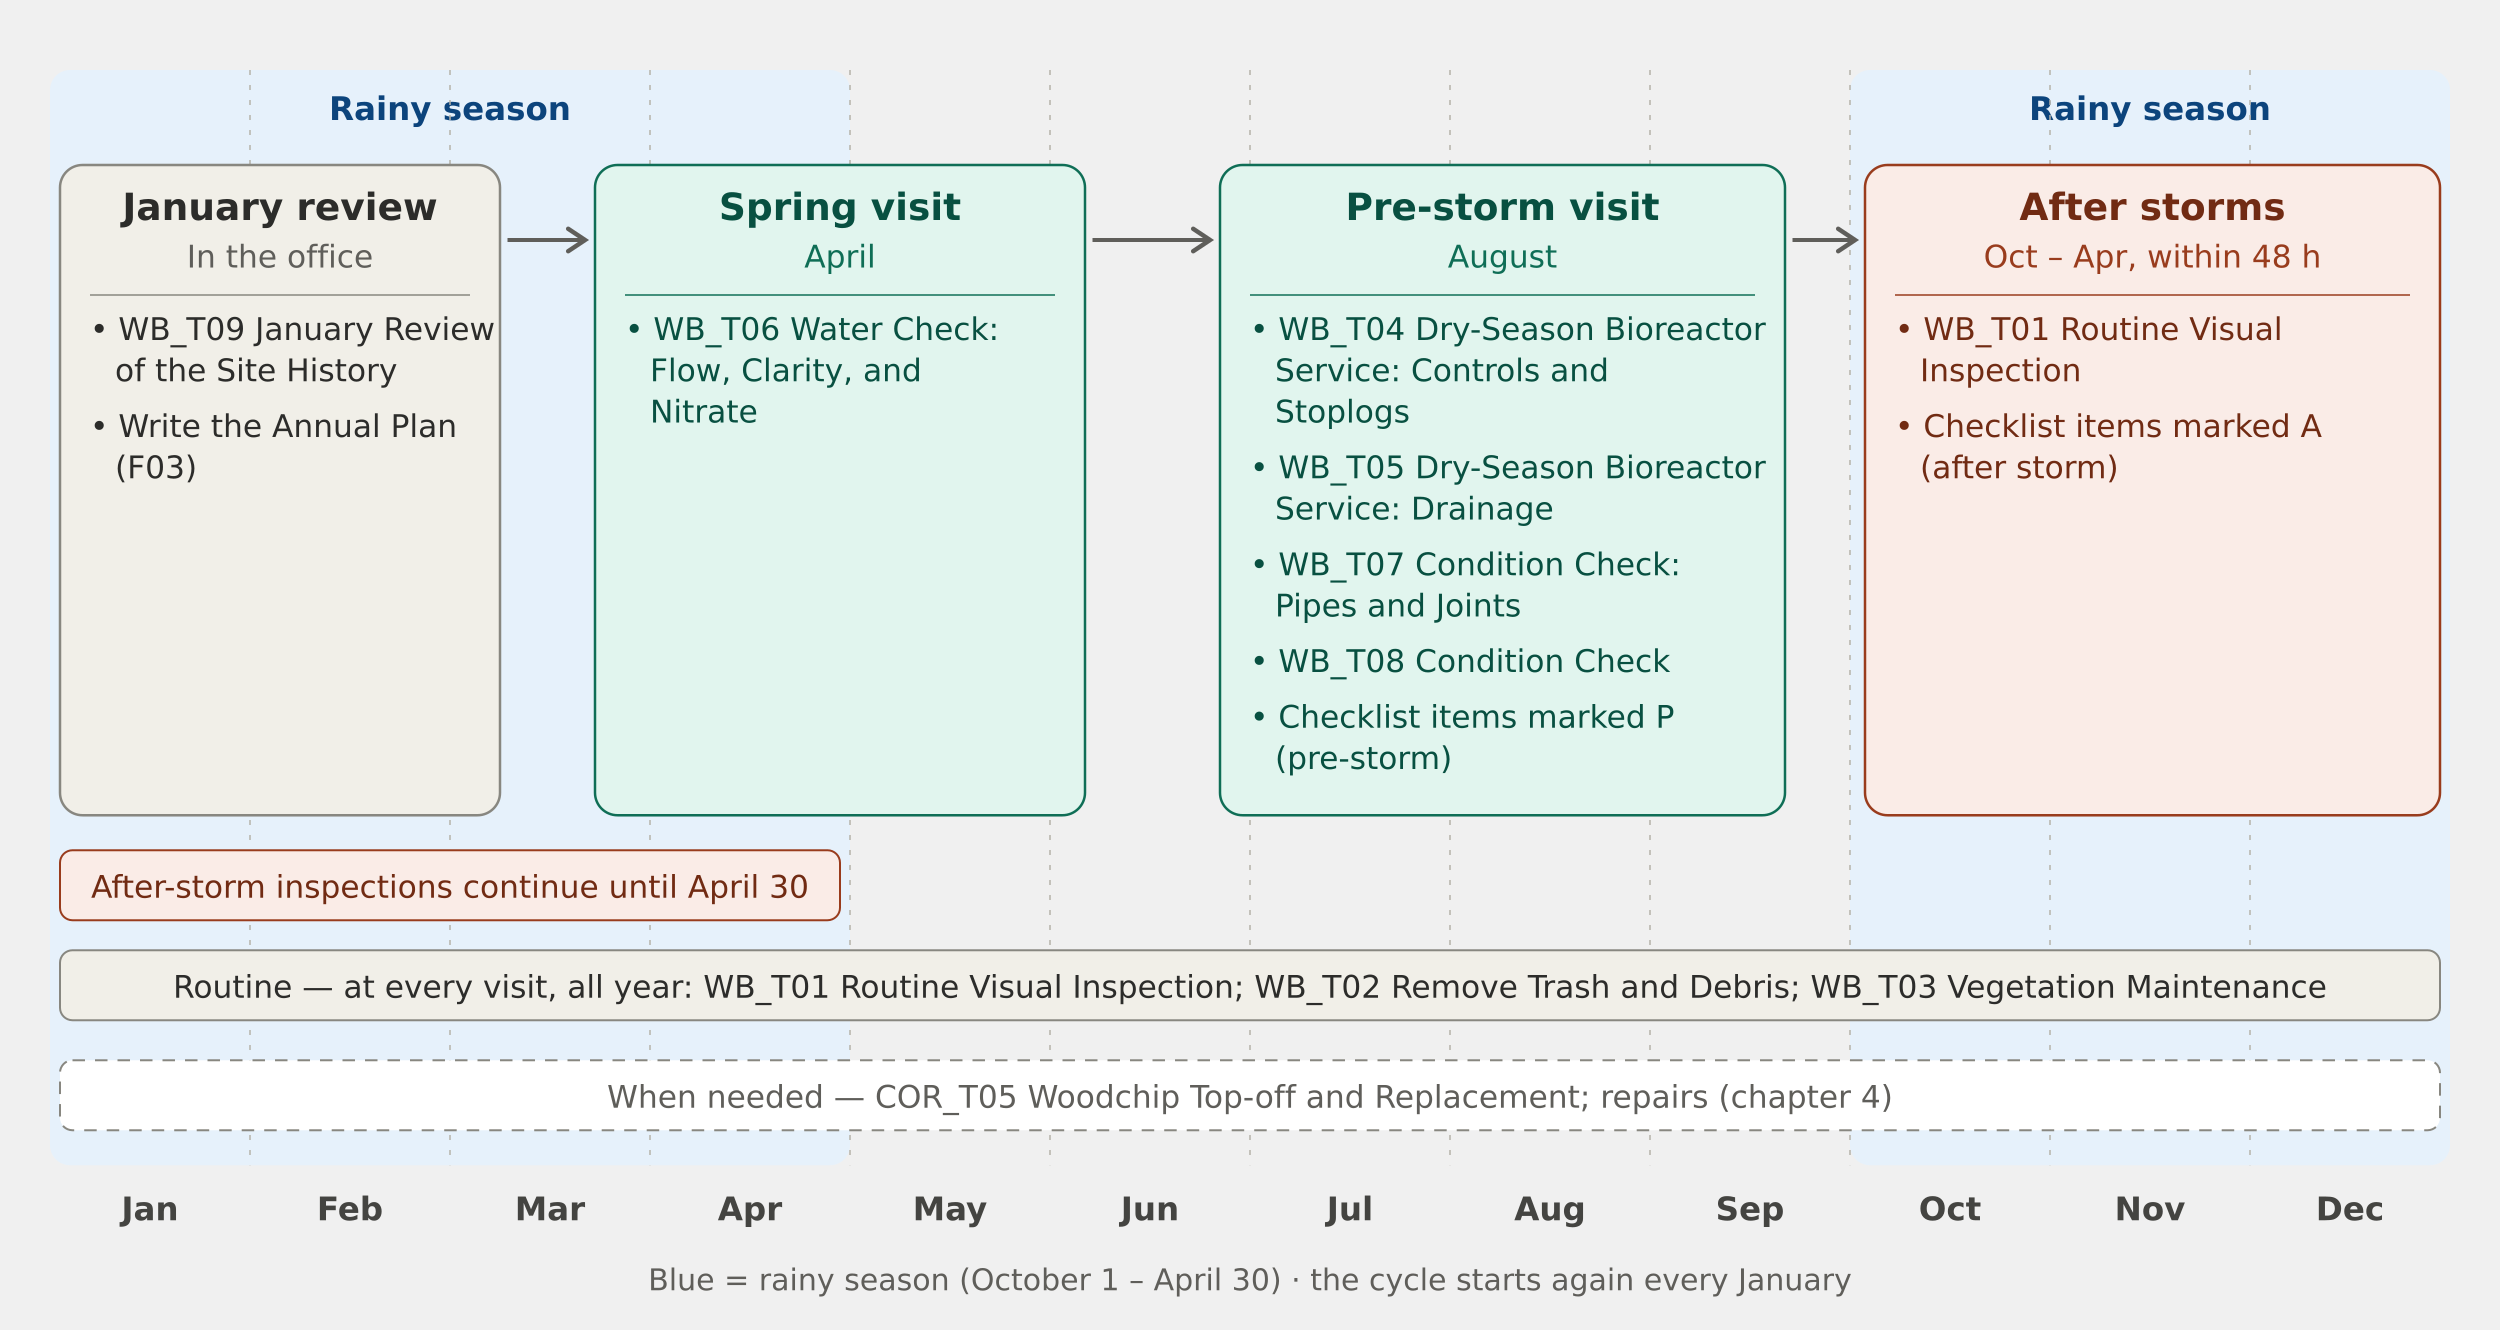
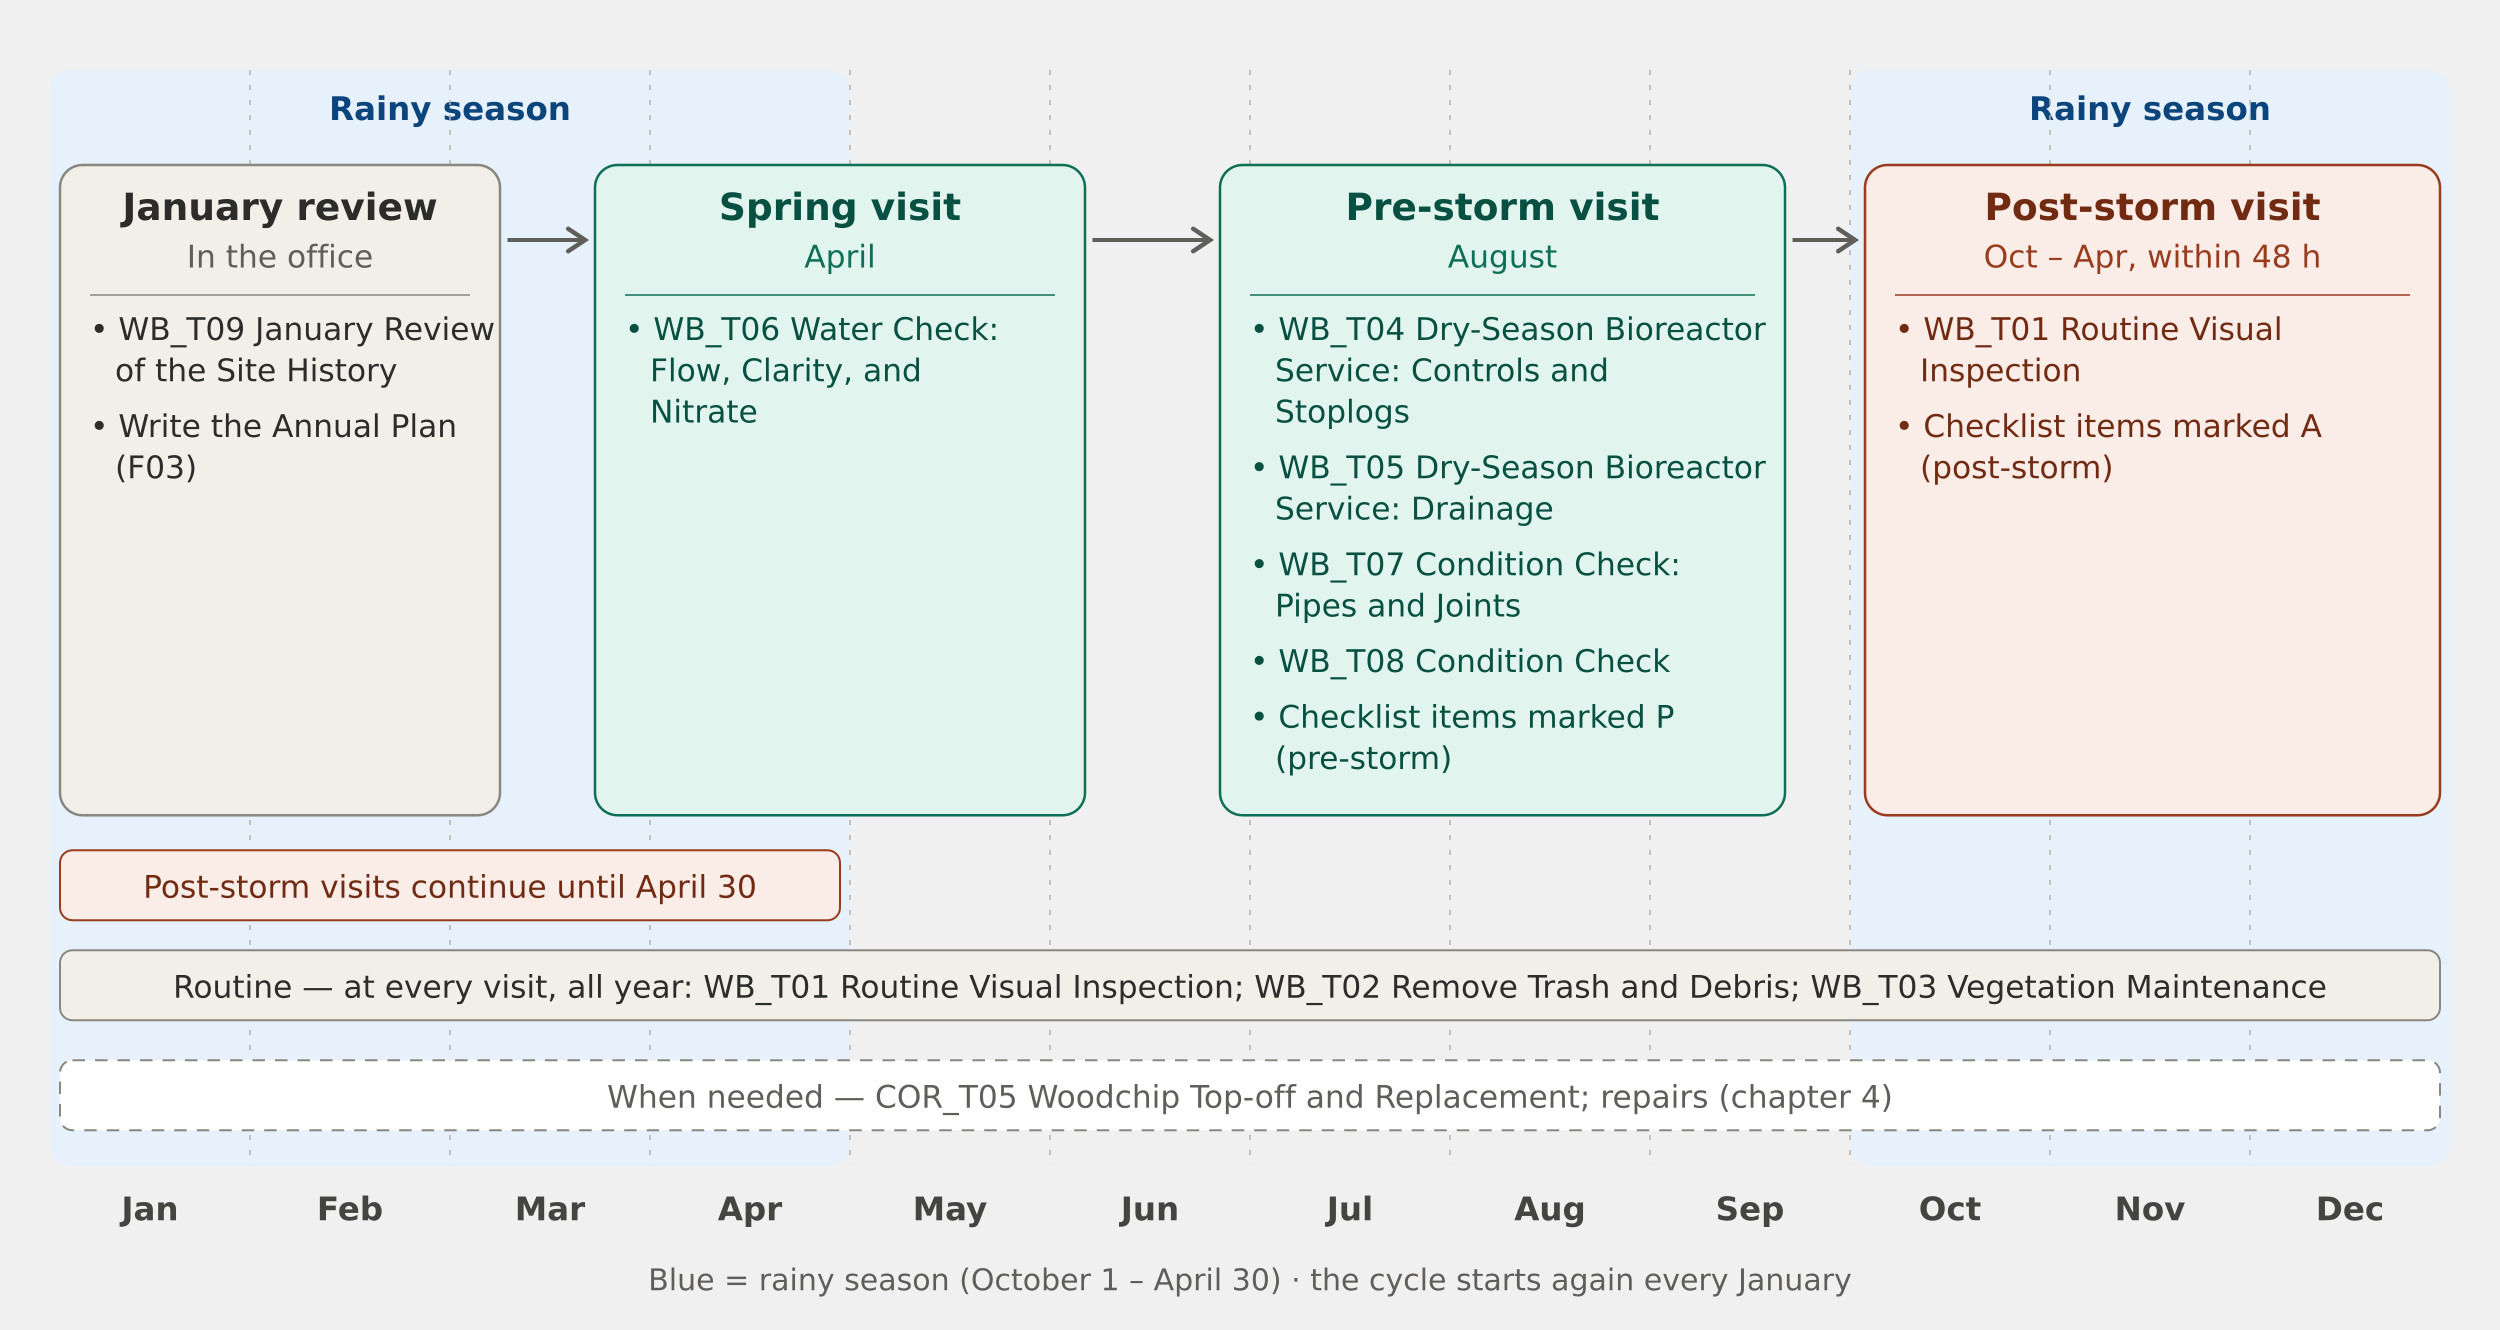
<svg xmlns="http://www.w3.org/2000/svg" viewBox="0 0 1000 532" width="1000" height="532">
  <defs>
    <marker id="ar" viewBox="0 0 10 10" refX="8" refY="5" markerWidth="7" markerHeight="7" orient="auto">
      <path d="M2 1L8 5L2 9" fill="none" stroke="#5F5E5A" stroke-width="1.6" stroke-linecap="round" />
    </marker>
  </defs>
  <rect x="20" y="28" width="320.0" height="438.1" rx="8" fill="#E6F1FB" />
  <rect x="740.0" y="28" width="240.0" height="438.1" rx="8" fill="#E6F1FB" />
  <text x="180.0" y="48.0" font-family="Public Sans, DejaVu Sans, Arial, sans-serif" font-size="13" font-weight="600" fill="#0C447C" text-anchor="middle">Rainy season</text>
  <text x="860.0" y="48.0" font-family="Public Sans, DejaVu Sans, Arial, sans-serif" font-size="13" font-weight="600" fill="#0C447C" text-anchor="middle">Rainy season</text>
  <line x1="100.0" y1="28" x2="100.0" y2="466.1" stroke="#B4B2A9" stroke-width="0.6" stroke-dasharray="2 4" />
  <line x1="180.0" y1="28" x2="180.0" y2="466.1" stroke="#B4B2A9" stroke-width="0.6" stroke-dasharray="2 4" />
  <line x1="260.0" y1="28" x2="260.0" y2="466.1" stroke="#B4B2A9" stroke-width="0.6" stroke-dasharray="2 4" />
  <line x1="340.0" y1="28" x2="340.0" y2="466.1" stroke="#B4B2A9" stroke-width="0.6" stroke-dasharray="2 4" />
  <line x1="420.0" y1="28" x2="420.0" y2="466.1" stroke="#B4B2A9" stroke-width="0.6" stroke-dasharray="2 4" />
  <line x1="500.0" y1="28" x2="500.0" y2="466.1" stroke="#B4B2A9" stroke-width="0.6" stroke-dasharray="2 4" />
  <line x1="580.0" y1="28" x2="580.0" y2="466.1" stroke="#B4B2A9" stroke-width="0.6" stroke-dasharray="2 4" />
  <line x1="660.0" y1="28" x2="660.0" y2="466.1" stroke="#B4B2A9" stroke-width="0.6" stroke-dasharray="2 4" />
  <line x1="740.0" y1="28" x2="740.0" y2="466.1" stroke="#B4B2A9" stroke-width="0.6" stroke-dasharray="2 4" />
  <line x1="820.0" y1="28" x2="820.0" y2="466.1" stroke="#B4B2A9" stroke-width="0.6" stroke-dasharray="2 4" />
  <line x1="900.0" y1="28" x2="900.0" y2="466.1" stroke="#B4B2A9" stroke-width="0.6" stroke-dasharray="2 4" />
  <rect x="24" y="66" width="176" height="260.1" rx="9" fill="#F1EFE8" stroke="#888780" stroke-width="1" />
  <text x="112.0" y="88.0" font-family="Public Sans, DejaVu Sans, Arial, sans-serif" font-size="15" font-weight="700" fill="#2C2C2A" text-anchor="middle">January review</text>
  <text x="112.0" y="107.0" font-family="Public Sans, DejaVu Sans, Arial, sans-serif" font-size="12.5" font-weight="400" fill="#5F5E5A" text-anchor="middle">In the office</text>
  <line x1="36" y1="118" x2="188" y2="118" stroke="#888780" stroke-width="0.6" />
  <text x="36.0" y="136.0" font-family="Public Sans, DejaVu Sans, Arial, sans-serif" font-size="12.5" font-weight="400" fill="#2C2C2A" text-anchor="start">• WB_T09 January Review</text>
  <text x="46.0" y="152.5" font-family="Public Sans, DejaVu Sans, Arial, sans-serif" font-size="12.5" font-weight="400" fill="#2C2C2A" text-anchor="start">of the Site History</text>
  <text x="36.0" y="174.8" font-family="Public Sans, DejaVu Sans, Arial, sans-serif" font-size="12.5" font-weight="400" fill="#2C2C2A" text-anchor="start">• Write the Annual Plan</text>
  <text x="46.0" y="191.3" font-family="Public Sans, DejaVu Sans, Arial, sans-serif" font-size="12.5" font-weight="400" fill="#2C2C2A" text-anchor="start">(F03)</text>
  <rect x="238" y="66" width="196" height="260.1" rx="9" fill="#E1F5EE" stroke="#0F6E56" stroke-width="1" />
  <text x="336.0" y="88.0" font-family="Public Sans, DejaVu Sans, Arial, sans-serif" font-size="15" font-weight="700" fill="#085041" text-anchor="middle">Spring visit</text>
  <text x="336.0" y="107.0" font-family="Public Sans, DejaVu Sans, Arial, sans-serif" font-size="12.5" font-weight="400" fill="#0F6E56" text-anchor="middle">April</text>
  <line x1="250" y1="118" x2="422" y2="118" stroke="#0F6E56" stroke-width="0.6" />
  <text x="250.0" y="136.0" font-family="Public Sans, DejaVu Sans, Arial, sans-serif" font-size="12.5" font-weight="400" fill="#085041" text-anchor="start">• WB_T06 Water Check:</text>
  <text x="260.0" y="152.5" font-family="Public Sans, DejaVu Sans, Arial, sans-serif" font-size="12.5" font-weight="400" fill="#085041" text-anchor="start">Flow, Clarity, and</text>
  <text x="260.0" y="169.0" font-family="Public Sans, DejaVu Sans, Arial, sans-serif" font-size="12.5" font-weight="400" fill="#085041" text-anchor="start">Nitrate</text>
  <rect x="488" y="66" width="226" height="260.1" rx="9" fill="#E1F5EE" stroke="#0F6E56" stroke-width="1" />
  <text x="601.0" y="88.0" font-family="Public Sans, DejaVu Sans, Arial, sans-serif" font-size="15" font-weight="700" fill="#085041" text-anchor="middle">Pre-storm visit</text>
  <text x="601.0" y="107.0" font-family="Public Sans, DejaVu Sans, Arial, sans-serif" font-size="12.5" font-weight="400" fill="#0F6E56" text-anchor="middle">August</text>
  <line x1="500" y1="118" x2="702" y2="118" stroke="#0F6E56" stroke-width="0.6" />
  <text x="500.0" y="136.0" font-family="Public Sans, DejaVu Sans, Arial, sans-serif" font-size="12.5" font-weight="400" fill="#085041" text-anchor="start">• WB_T04 Dry-Season Bioreactor</text>
  <text x="510.0" y="152.5" font-family="Public Sans, DejaVu Sans, Arial, sans-serif" font-size="12.5" font-weight="400" fill="#085041" text-anchor="start">Service: Controls and</text>
  <text x="510.0" y="169.0" font-family="Public Sans, DejaVu Sans, Arial, sans-serif" font-size="12.5" font-weight="400" fill="#085041" text-anchor="start">Stoplogs</text>
  <text x="500.0" y="191.3" font-family="Public Sans, DejaVu Sans, Arial, sans-serif" font-size="12.5" font-weight="400" fill="#085041" text-anchor="start">• WB_T05 Dry-Season Bioreactor</text>
  <text x="510.0" y="207.8" font-family="Public Sans, DejaVu Sans, Arial, sans-serif" font-size="12.5" font-weight="400" fill="#085041" text-anchor="start">Service: Drainage</text>
  <text x="500.0" y="230.1" font-family="Public Sans, DejaVu Sans, Arial, sans-serif" font-size="12.5" font-weight="400" fill="#085041" text-anchor="start">• WB_T07 Condition Check:</text>
  <text x="510.0" y="246.6" font-family="Public Sans, DejaVu Sans, Arial, sans-serif" font-size="12.5" font-weight="400" fill="#085041" text-anchor="start">Pipes and Joints</text>
  <text x="500.0" y="268.8" font-family="Public Sans, DejaVu Sans, Arial, sans-serif" font-size="12.5" font-weight="400" fill="#085041" text-anchor="start">• WB_T08 Condition Check</text>
  <text x="500.0" y="291.1" font-family="Public Sans, DejaVu Sans, Arial, sans-serif" font-size="12.5" font-weight="400" fill="#085041" text-anchor="start">• Checklist items marked P</text>
  <text x="510.0" y="307.6" font-family="Public Sans, DejaVu Sans, Arial, sans-serif" font-size="12.5" font-weight="400" fill="#085041" text-anchor="start">(pre-storm)</text>
  <rect x="746" y="66" width="230" height="260.1" rx="9" fill="#FAECE7" stroke="#993C1D" stroke-width="1" />
-   <text x="861.0" y="88.0" font-family="Public Sans, DejaVu Sans, Arial, sans-serif" font-size="15" font-weight="700" fill="#712B13" text-anchor="middle">After storms</text>
+   <text x="861.0" y="88.0" font-family="Public Sans, DejaVu Sans, Arial, sans-serif" font-size="15" font-weight="700" fill="#712B13" text-anchor="middle">Post-storm visit</text>
  <text x="861.0" y="107.0" font-family="Public Sans, DejaVu Sans, Arial, sans-serif" font-size="12.5" font-weight="400" fill="#993C1D" text-anchor="middle">Oct – Apr, within 48 h</text>
  <line x1="758" y1="118" x2="964" y2="118" stroke="#993C1D" stroke-width="0.6" />
  <text x="758.0" y="136.0" font-family="Public Sans, DejaVu Sans, Arial, sans-serif" font-size="12.5" font-weight="400" fill="#712B13" text-anchor="start">• WB_T01 Routine Visual</text>
  <text x="768.0" y="152.5" font-family="Public Sans, DejaVu Sans, Arial, sans-serif" font-size="12.5" font-weight="400" fill="#712B13" text-anchor="start">Inspection</text>
  <text x="758.0" y="174.8" font-family="Public Sans, DejaVu Sans, Arial, sans-serif" font-size="12.5" font-weight="400" fill="#712B13" text-anchor="start">• Checklist items marked A</text>
-   <text x="768.0" y="191.3" font-family="Public Sans, DejaVu Sans, Arial, sans-serif" font-size="12.5" font-weight="400" fill="#712B13" text-anchor="start">(after storm)</text>
+   <text x="768.0" y="191.3" font-family="Public Sans, DejaVu Sans, Arial, sans-serif" font-size="12.5" font-weight="400" fill="#712B13" text-anchor="start">(post-storm)</text>
  <line x1="203" y1="96" x2="234" y2="96" stroke="#5F5E5A" stroke-width="1.6" marker-end="url(#ar)" />
  <line x1="437" y1="96" x2="484" y2="96" stroke="#5F5E5A" stroke-width="1.6" marker-end="url(#ar)" />
  <line x1="717" y1="96" x2="742" y2="96" stroke="#5F5E5A" stroke-width="1.6" marker-end="url(#ar)" />
  <rect x="24" y="340.1" width="312.0" height="28" rx="5" fill="#FAECE7" stroke="#993C1D" stroke-width="0.8" />
-   <text x="180.0" y="359.1" font-family="Public Sans, DejaVu Sans, Arial, sans-serif" font-size="12.5" font-weight="400" fill="#712B13" text-anchor="middle">After-storm inspections continue until April 30</text>
+   <text x="180.0" y="359.1" font-family="Public Sans, DejaVu Sans, Arial, sans-serif" font-size="12.5" font-weight="400" fill="#712B13" text-anchor="middle">Post-storm visits continue until April 30</text>
  <rect x="24" y="380.1" width="952" height="28" rx="5" fill="#F1EFE8" stroke="#888780" stroke-width="0.8" />
  <text x="500.0" y="399.1" font-family="Public Sans, DejaVu Sans, Arial, sans-serif" font-size="12.5" font-weight="400" fill="#2C2C2A" text-anchor="middle">Routine — at every visit, all year: WB_T01 Routine Visual Inspection; WB_T02 Remove Trash and Debris; WB_T03 Vegetation Maintenance</text>
  <rect x="24" y="424.1" width="952" height="28" rx="5" fill="#FFFFFF" stroke="#888780" stroke-width="0.8" stroke-dasharray="5 4" />
  <text x="500.0" y="443.1" font-family="Public Sans, DejaVu Sans, Arial, sans-serif" font-size="12.5" font-weight="400" fill="#5F5E5A" text-anchor="middle">When needed — COR_T05 Woodchip Top-off and Replacement; repairs (chapter 4)</text>
  <text x="60.0" y="488.1" font-family="Public Sans, DejaVu Sans, Arial, sans-serif" font-size="13" font-weight="600" fill="#444441" text-anchor="middle">Jan</text>
  <text x="140.0" y="488.1" font-family="Public Sans, DejaVu Sans, Arial, sans-serif" font-size="13" font-weight="600" fill="#444441" text-anchor="middle">Feb</text>
  <text x="220.0" y="488.1" font-family="Public Sans, DejaVu Sans, Arial, sans-serif" font-size="13" font-weight="600" fill="#444441" text-anchor="middle">Mar</text>
  <text x="300.0" y="488.1" font-family="Public Sans, DejaVu Sans, Arial, sans-serif" font-size="13" font-weight="600" fill="#444441" text-anchor="middle">Apr</text>
  <text x="380.0" y="488.1" font-family="Public Sans, DejaVu Sans, Arial, sans-serif" font-size="13" font-weight="600" fill="#444441" text-anchor="middle">May</text>
  <text x="460.0" y="488.1" font-family="Public Sans, DejaVu Sans, Arial, sans-serif" font-size="13" font-weight="600" fill="#444441" text-anchor="middle">Jun</text>
  <text x="540.0" y="488.1" font-family="Public Sans, DejaVu Sans, Arial, sans-serif" font-size="13" font-weight="600" fill="#444441" text-anchor="middle">Jul</text>
  <text x="620.0" y="488.1" font-family="Public Sans, DejaVu Sans, Arial, sans-serif" font-size="13" font-weight="600" fill="#444441" text-anchor="middle">Aug</text>
  <text x="700.0" y="488.1" font-family="Public Sans, DejaVu Sans, Arial, sans-serif" font-size="13" font-weight="600" fill="#444441" text-anchor="middle">Sep</text>
  <text x="780.0" y="488.1" font-family="Public Sans, DejaVu Sans, Arial, sans-serif" font-size="13" font-weight="600" fill="#444441" text-anchor="middle">Oct</text>
  <text x="860.0" y="488.1" font-family="Public Sans, DejaVu Sans, Arial, sans-serif" font-size="13" font-weight="600" fill="#444441" text-anchor="middle">Nov</text>
  <text x="940.0" y="488.1" font-family="Public Sans, DejaVu Sans, Arial, sans-serif" font-size="13" font-weight="600" fill="#444441" text-anchor="middle">Dec</text>
  <text x="500.0" y="516.1" font-family="Public Sans, DejaVu Sans, Arial, sans-serif" font-size="12" font-weight="400" fill="#5F5E5A" text-anchor="middle">Blue = rainy season (October 1 – April 30) · the cycle starts again every January </text>
</svg>
